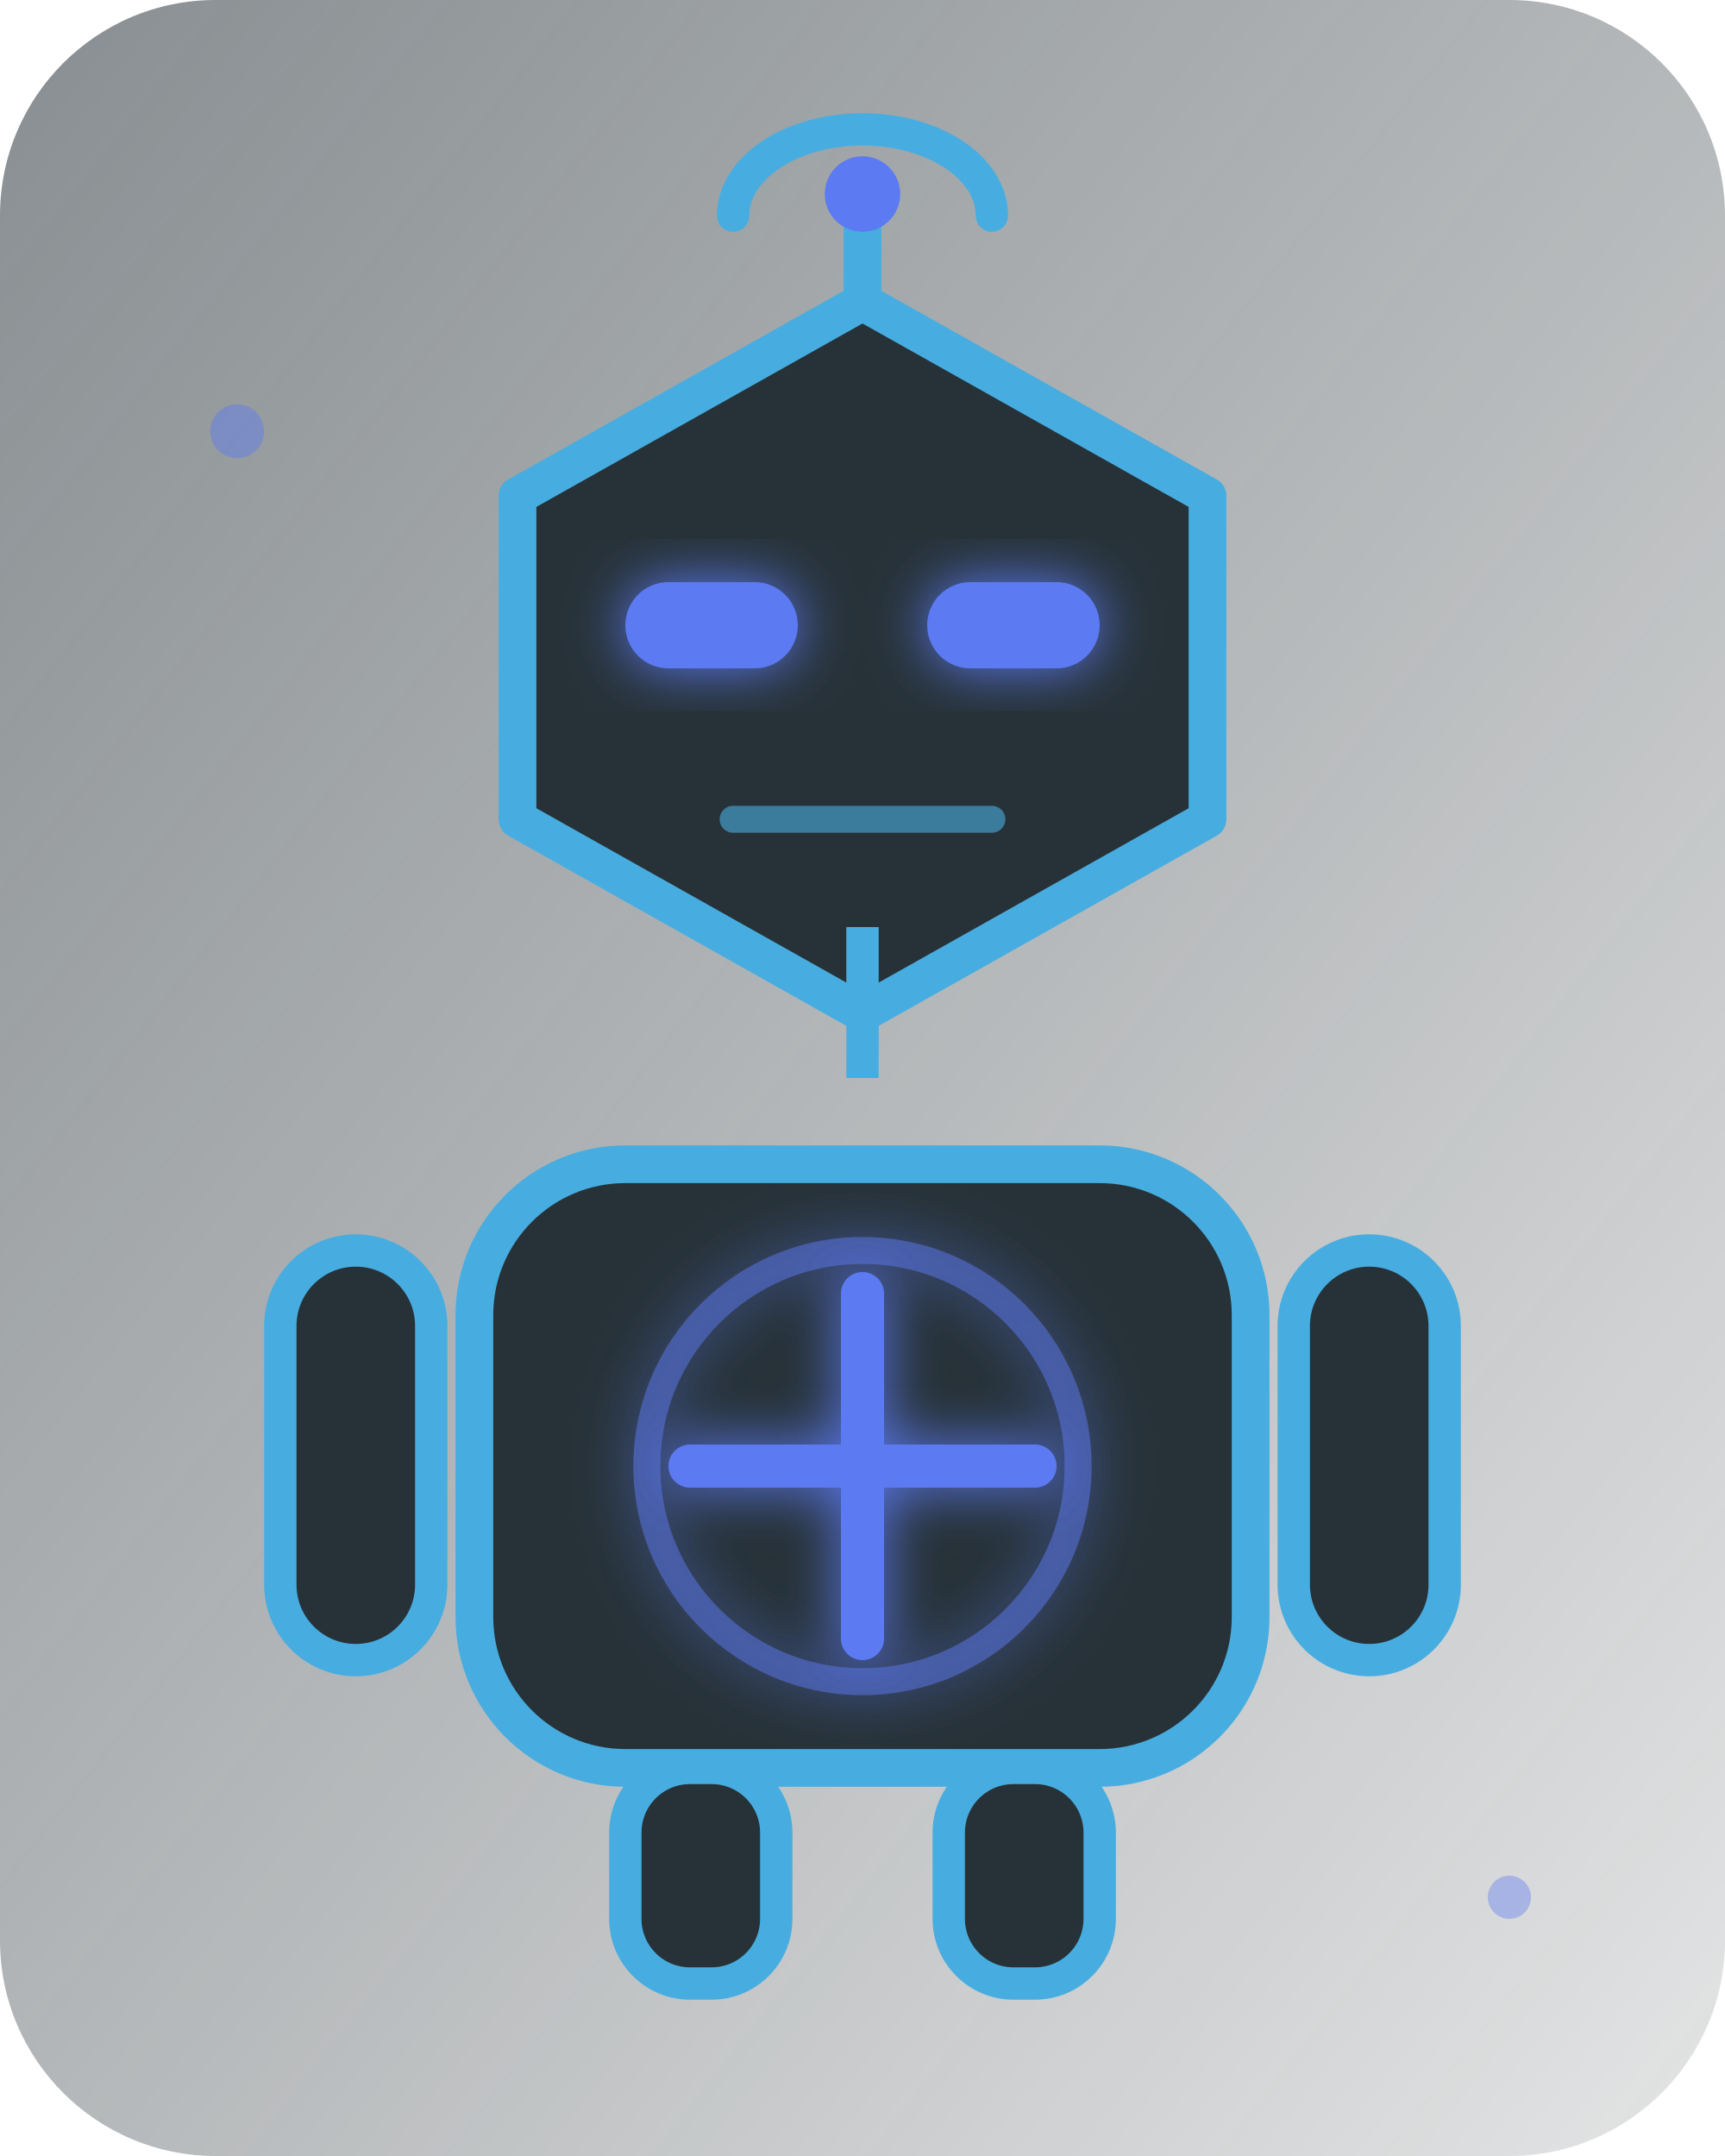
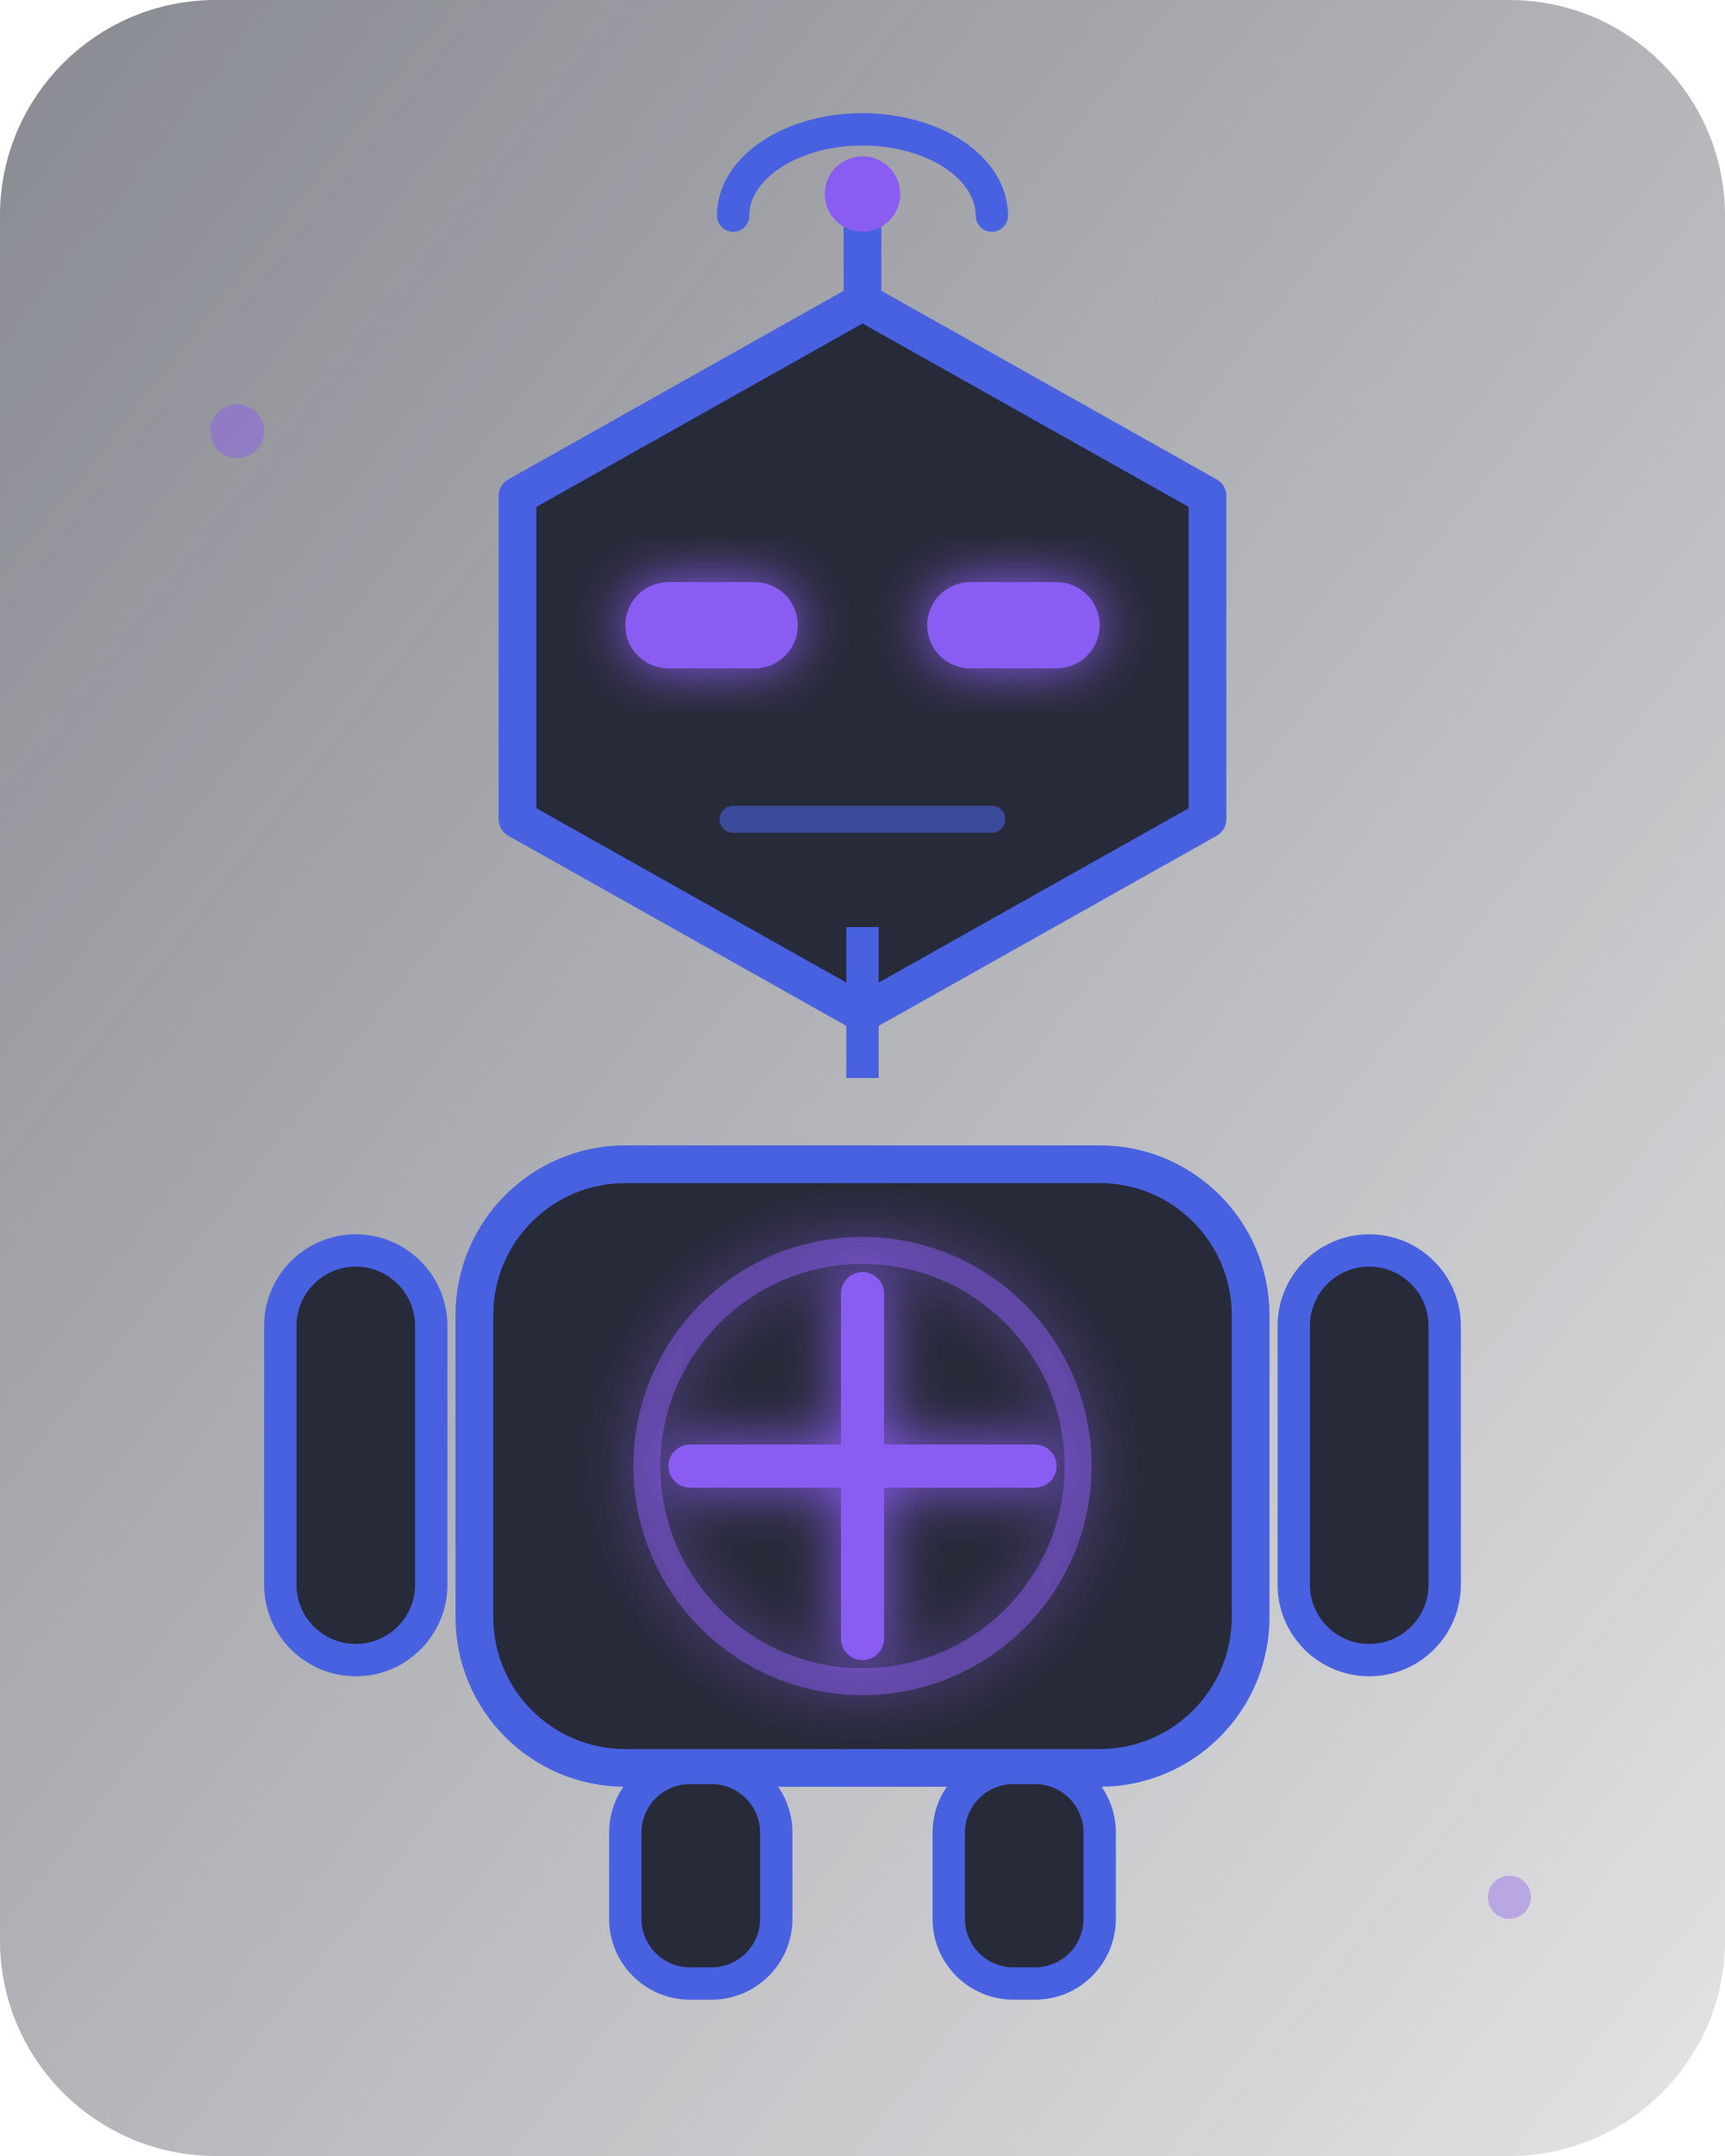
<svg xmlns="http://www.w3.org/2000/svg" viewBox="0 0 160 200" width="160" height="200" role="img" aria-label="env-doctor robot">
  <defs>
    <linearGradient id="bg" x1="0" y1="0" x2="1" y2="1">
-       <stop offset="0%" stop-color="#273238" stop-opacity="0.55" />
-       <stop offset="100%" stop-color="#192126" stop-opacity="0.12" />
+       <stop offset="0%" stop-color="#272a38" stop-opacity="0.55" />
+       <stop offset="100%" stop-color="#191b26" stop-opacity="0.12" />
    </linearGradient>
    <filter id="glow" x="-50%" y="-50%" width="200%" height="200%">
      <feGaussianBlur stdDeviation="2.6" result="b" />
      <feMerge>
        <feMergeNode in="b" />
        <feMergeNode in="SourceGraphic" />
      </feMerge>
    </filter>
  </defs>
  <rect width="160" height="200" rx="20" fill="url(#bg)" />
-   <path d="M80 30 V20" stroke="#47ade0" stroke-width="3.5" stroke-linecap="round" />
-   <path d="M68 20 a12 8 0 0 1 24 0" fill="none" stroke="#47ade0" stroke-width="3" stroke-linecap="round" />
-   <circle cx="80" cy="18" r="3.5" fill="#5c7af2" />
-   <path d="M80 28 L112 46 v30 L80 94 L48 76 V46 Z" fill="#273238" stroke="#47ade0" stroke-width="3.5" stroke-linejoin="round" />
+   <path d="M80 30 V20" stroke="#4761e0" stroke-width="3.5" stroke-linecap="round" />
+   <path d="M68 20 a12 8 0 0 1 24 0" fill="none" stroke="#4761e0" stroke-width="3" stroke-linecap="round" />
+   <circle cx="80" cy="18" r="3.5" fill="#895cf2" />
+   <path d="M80 28 L112 46 v30 L80 94 L48 76 V46 Z" fill="#272a38" stroke="#4761e0" stroke-width="3.5" stroke-linejoin="round" />
  <g filter="url(#glow)">
-     <rect x="58" y="54" width="16" height="8" rx="4" fill="#5c7af2" />
-     <rect x="86" y="54" width="16" height="8" rx="4" fill="#5c7af2">
+     <rect x="58" y="54" width="16" height="8" rx="4" fill="#895cf2" />
+     <rect x="86" y="54" width="16" height="8" rx="4" fill="#895cf2">
      <animate attributeName="width" values="16;9;16" dur="3.8s" repeatCount="indefinite" />
    </rect>
  </g>
-   <path d="M68 76 h24" stroke="#47ade0" stroke-width="2.5" stroke-linecap="round" opacity="0.6" />
-   <path d="M80 86 v14" stroke="#47ade0" stroke-width="3" />
-   <rect x="44" y="108" width="72" height="56" rx="14" fill="#273238" stroke="#47ade0" stroke-width="3.5" />
+   <path d="M68 76 h24" stroke="#4761e0" stroke-width="2.5" stroke-linecap="round" opacity="0.6" />
+   <path d="M80 86 v14" stroke="#4761e0" stroke-width="3" />
+   <rect x="44" y="108" width="72" height="56" rx="14" fill="#272a38" stroke="#4761e0" stroke-width="3.5" />
  <g filter="url(#glow)">
-     <path d="M80 120 v32 M64 136 h32" stroke="#5c7af2" stroke-width="4" stroke-linecap="round" />
-     <circle cx="80" cy="136" r="20" fill="none" stroke="#5c7af2" stroke-width="2.5" opacity="0.5" />
+     <path d="M80 120 v32 M64 136 h32" stroke="#895cf2" stroke-width="4" stroke-linecap="round" />
+     <circle cx="80" cy="136" r="20" fill="none" stroke="#895cf2" stroke-width="2.5" opacity="0.5" />
  </g>
-   <rect x="26" y="116" width="14" height="38" rx="7" fill="#273238" stroke="#47ade0" stroke-width="3" />
-   <rect x="120" y="116" width="14" height="38" rx="7" fill="#273238" stroke="#47ade0" stroke-width="3" />
-   <rect x="58" y="164" width="14" height="20" rx="6" fill="#273238" stroke="#47ade0" stroke-width="3" />
-   <rect x="88" y="164" width="14" height="20" rx="6" fill="#273238" stroke="#47ade0" stroke-width="3" />
-   <circle cx="22" cy="40" r="2.5" fill="#5c7af2" opacity="0.45">
+   <rect x="26" y="116" width="14" height="38" rx="7" fill="#272a38" stroke="#4761e0" stroke-width="3" />
+   <rect x="120" y="116" width="14" height="38" rx="7" fill="#272a38" stroke="#4761e0" stroke-width="3" />
+   <rect x="58" y="164" width="14" height="20" rx="6" fill="#272a38" stroke="#4761e0" stroke-width="3" />
+   <rect x="88" y="164" width="14" height="20" rx="6" fill="#272a38" stroke="#4761e0" stroke-width="3" />
+   <circle cx="22" cy="40" r="2.5" fill="#895cf2" opacity="0.45">
    <animate attributeName="opacity" values="0.45;0.1;0.45" dur="3.6s" repeatCount="indefinite" />
  </circle>
-   <circle cx="140" cy="176" r="2" fill="#5c7af2" opacity="0.4" />
+   <circle cx="140" cy="176" r="2" fill="#895cf2" opacity="0.4" />
</svg>
